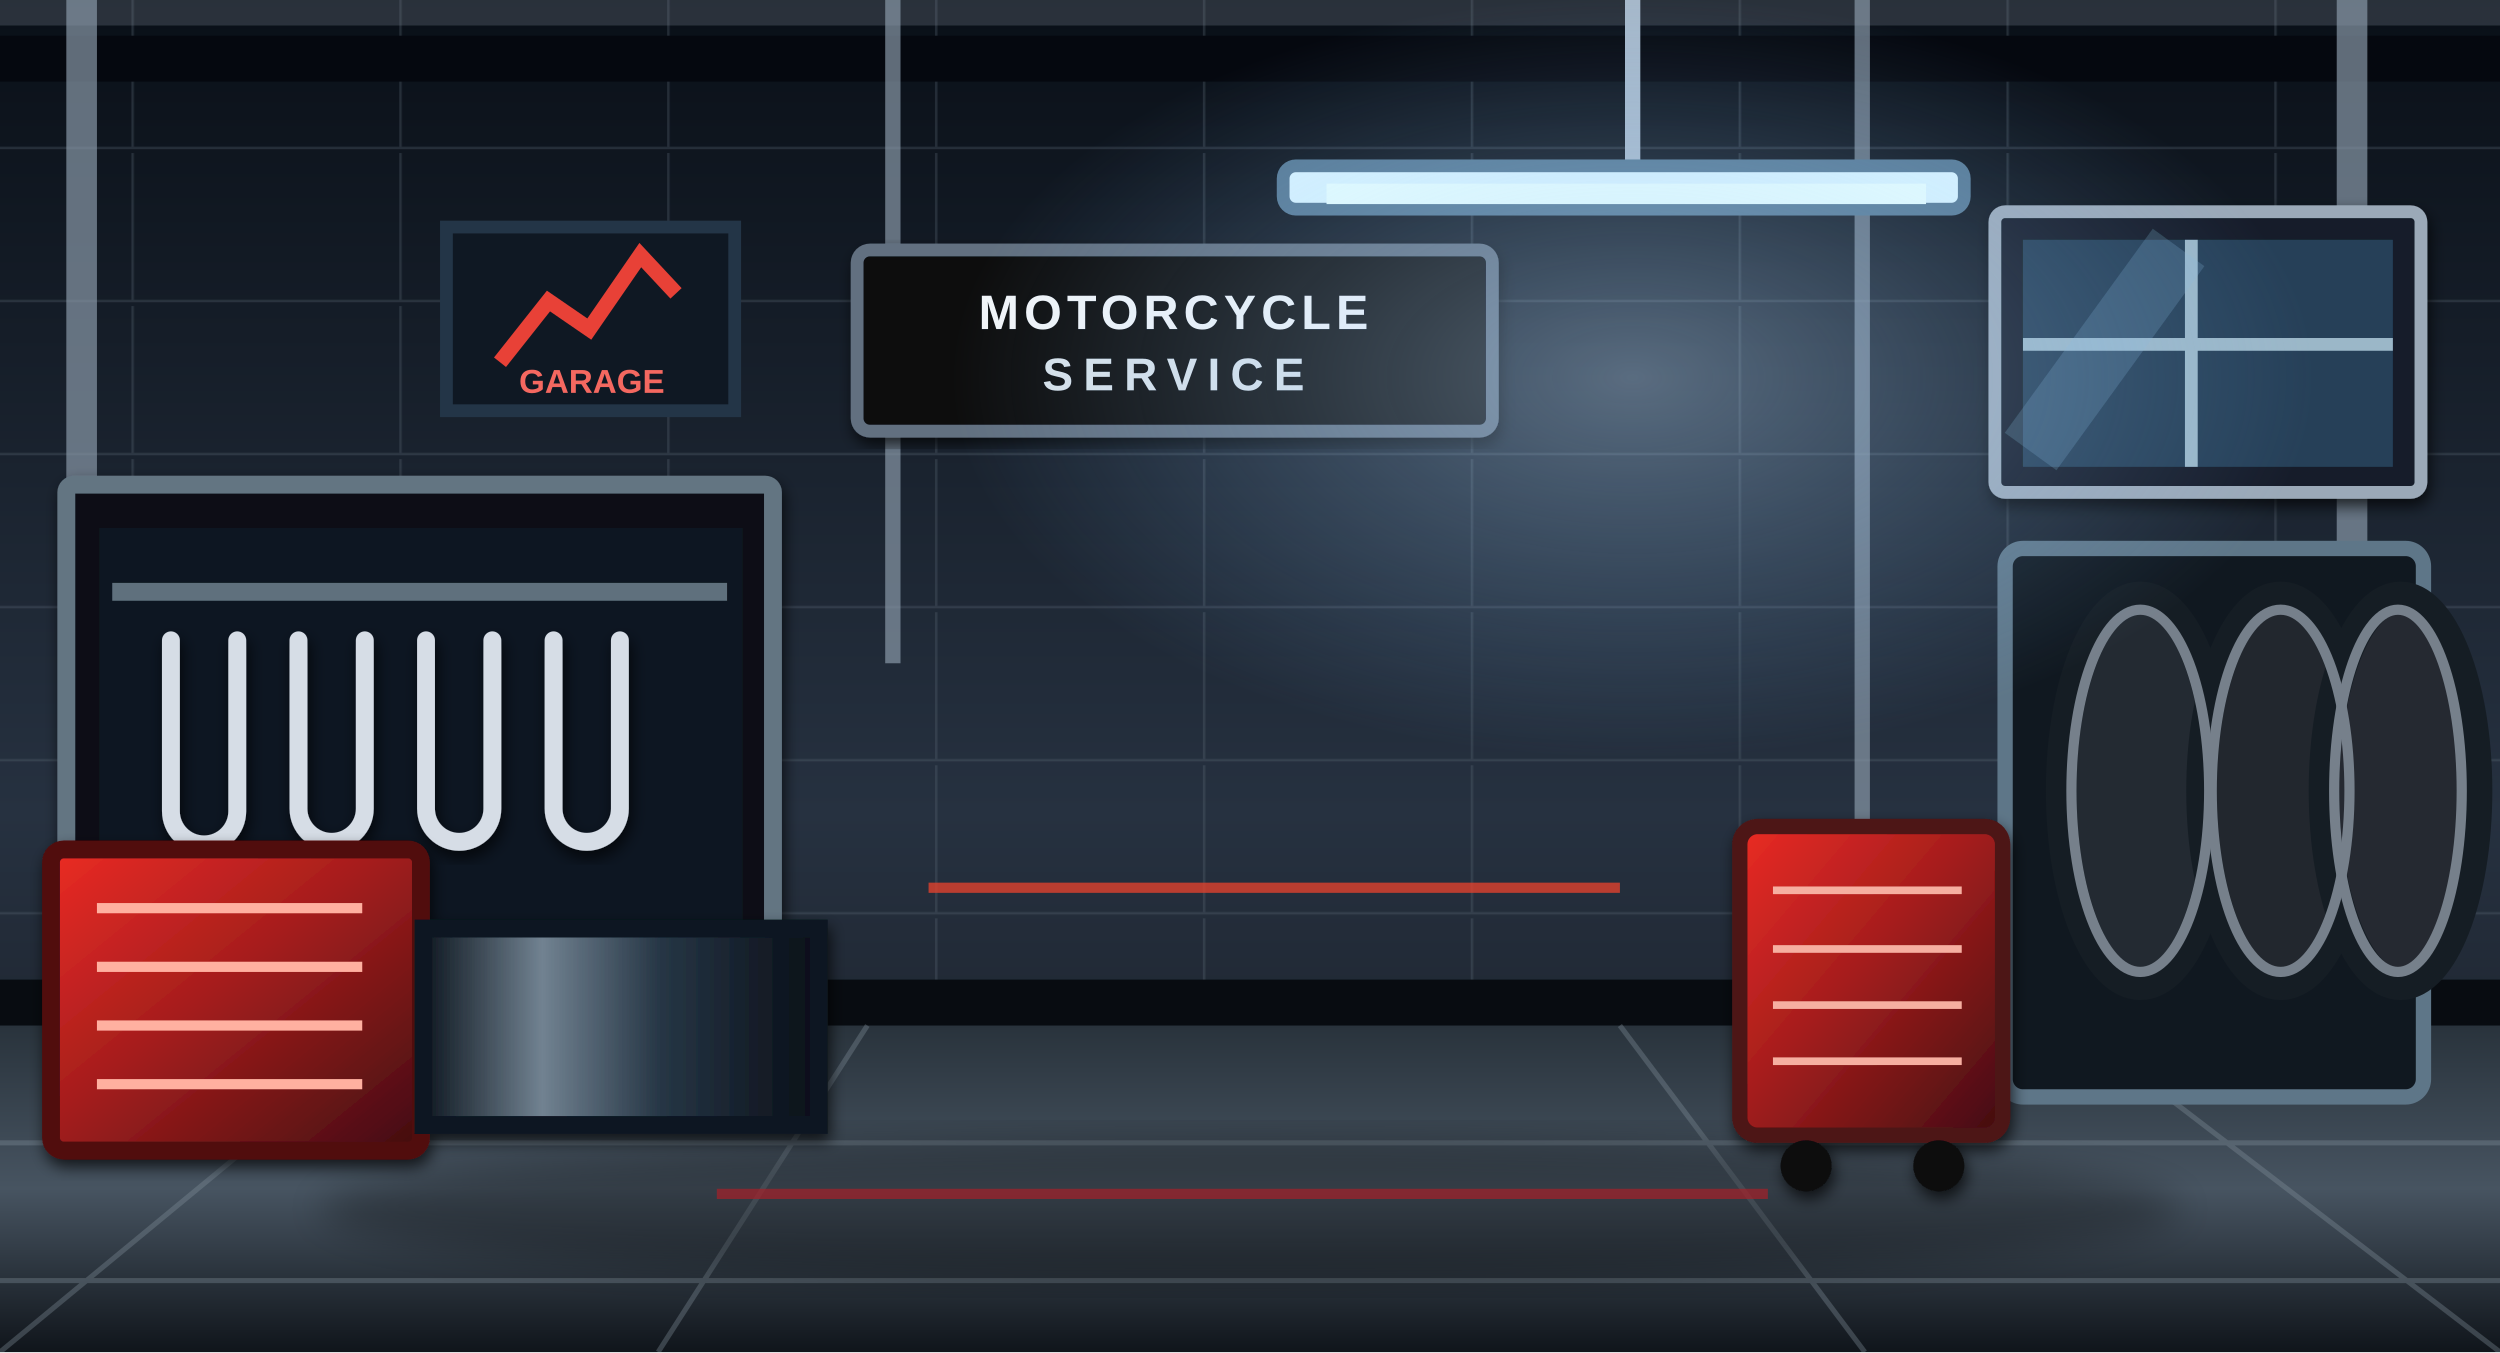
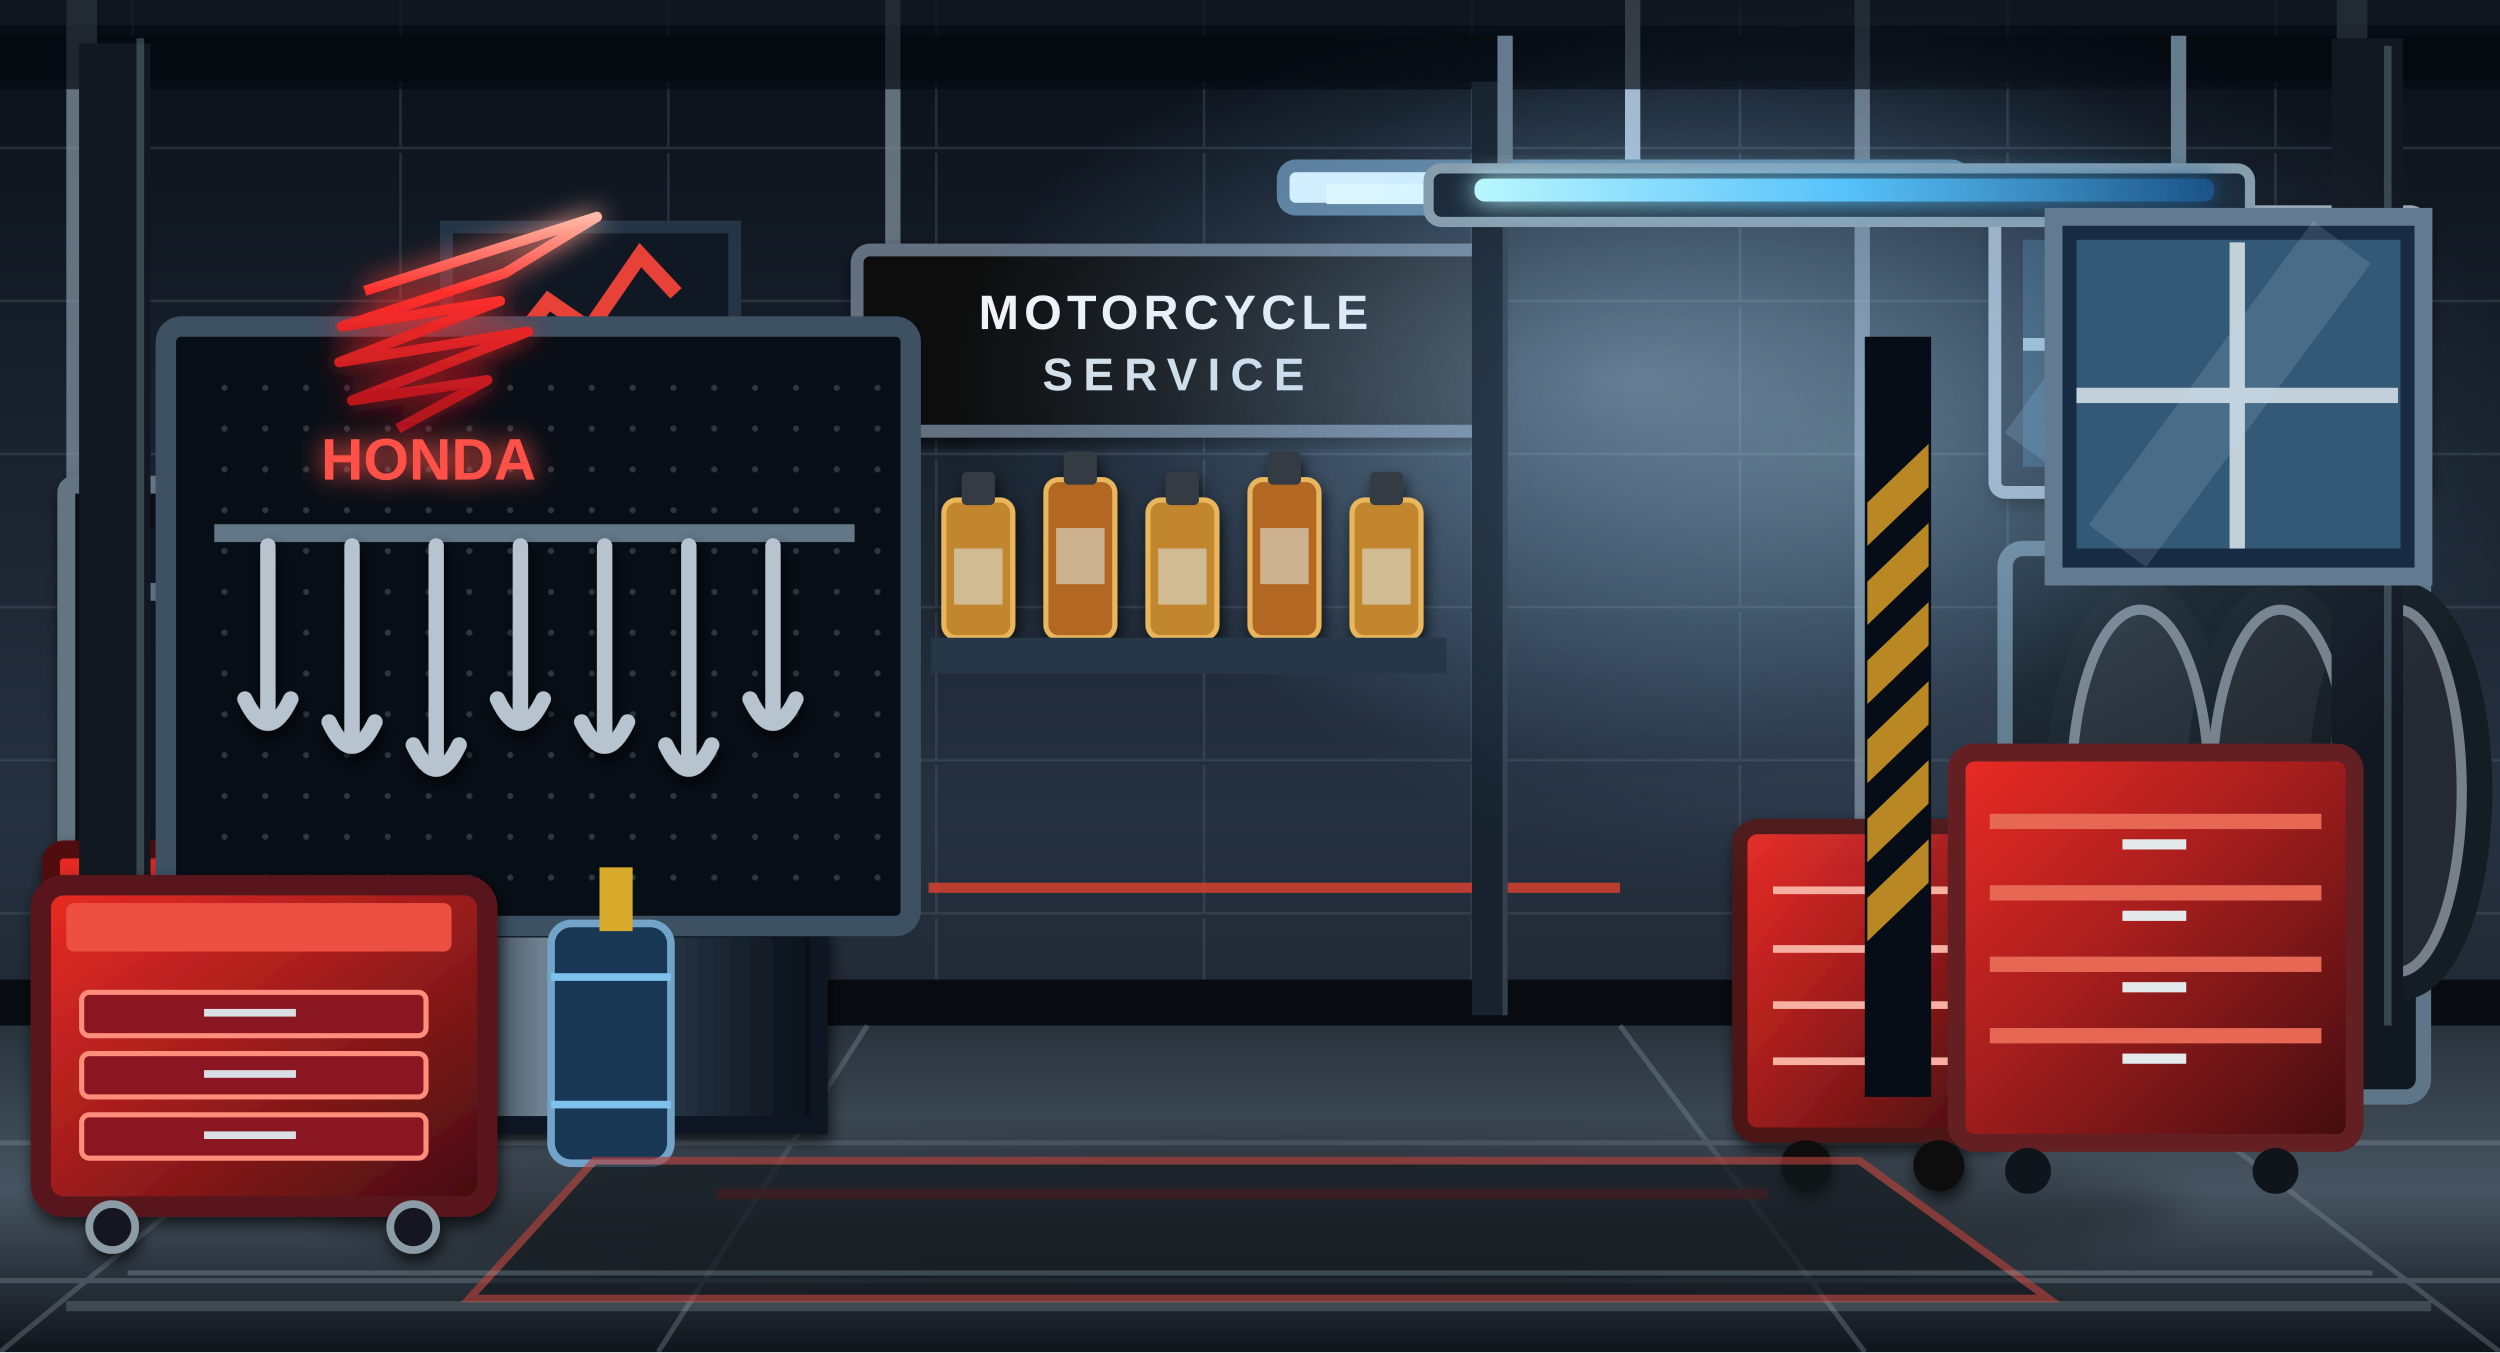
<svg xmlns="http://www.w3.org/2000/svg" viewBox="0 0 980 530" preserveAspectRatio="xMidYMid slice">
  <defs>
    <linearGradient id="wall" x2="0" y2="1">
      <stop stop-color="#090f17" />
      <stop offset=".6" stop-color="#263140" />
      <stop offset="1" stop-color="#171a20" />
    </linearGradient>
    <linearGradient id="floor" x2="0" y2="1">
      <stop stop-color="#29333c" />
      <stop offset=".5" stop-color="#475461" />
      <stop offset="1" stop-color="#10151b" />
    </linearGradient>
    <linearGradient id="cab" x2="1" y2="1">
      <stop stop-color="#ec2b25" />
      <stop offset=".45" stop-color="#a51e1d" />
      <stop offset="1" stop-color="#400c10" />
    </linearGradient>
    <linearGradient id="steel">
      <stop stop-color="#0f1821" />
      <stop offset=".3" stop-color="#718291" />
      <stop offset=".6" stop-color="#263645" />
      <stop offset="1" stop-color="#090e17" />
    </linearGradient>
    <radialGradient id="glow">
      <stop stop-color="#b6d7f6" stop-opacity=".42" />
      <stop offset="1" stop-color="#88c3fc" stop-opacity="0" />
    </radialGradient>
    <pattern id="brick" width="105" height="60" patternUnits="userSpaceOnUse">
      <path d="M0 58H105M52 0v58" fill="none" stroke="#5b6975" stroke-width="1" stroke-opacity=".3" />
    </pattern>
    <filter id="soft">
      <feGaussianBlur stdDeviation="7" />
    </filter>
    <filter id="shadow">
      <feDropShadow dx="1" dy="3" stdDeviation="3" flood-color="#000" flood-opacity=".7" />
    </filter>
  </defs>
  <rect width="980" height="530" fill="url(#wall)" />
  <rect width="980" height="402" fill="url(#brick)" />
  <path d="M0 0H980" stroke="#75808d" stroke-width="20" opacity=".3" />
  <path d="M0 23H980" stroke="#05080f" stroke-width="18" />
  <path d="M0 394H980" stroke="#080c11" stroke-width="20" />
  <g stroke="#8897a6" opacity=".7">
    <path d="M32 0V395M922 0V395" stroke-width="12" />
    <path d="M350 0V260M730 0V396" stroke-width="6" />
  </g>
  <rect x="0" y="402" width="980" height="128" fill="url(#floor)" />
  <g stroke="#84939d" opacity=".35" stroke-width="2">
    <path d="M0 448H980M0 502H980M155 402L0 530M340 402L258 530M635 402L731 530M813 402L980 530" />
  </g>
  <ellipse cx="490" cy="474" rx="365" ry="29" fill="#000" opacity=".28" filter="url(#soft)" />
  <g filter="url(#shadow)">
    <rect x="26" y="190" width="277" height="184" rx="3" fill="#0a1119" stroke="#647582" stroke-width="7" />
    <rect x="39" y="207" width="252" height="156" fill="#111922" />
    <path d="M44 232H285" stroke="#5e6f7d" stroke-width="7" />
  </g>
  <g stroke="#d6dde6" fill="none" stroke-width="7" stroke-linecap="round" filter="url(#shadow)">
    <path d="M67 251v67m0 0a13 13 0 0 0 26 0v-67M117 251v66m0 0a13 13 0 0 0 26 0v-66M167 251v66m0 0a13 13 0 0 0 26 0v-66M217 251v66m0 0a13 13 0 0 0 26 0v-66" />
  </g>
  <g filter="url(#shadow)">
    <rect x="20" y="333" width="145" height="118" rx="5" fill="url(#cab)" stroke="#510d11" stroke-width="7" />
    <g stroke="#ffb0a0" stroke-width="4">
      <path d="M38 356H142M38 379H142M38 402H142M38 425H142" />
    </g>
    <rect x="166" y="364" width="155" height="77" fill="url(#steel)" stroke="#0c1823" stroke-width="7" />
  </g>
  <g>
    <rect x="786" y="215" width="164" height="215" rx="7" fill="#101820" stroke="#5e7688" stroke-width="6" />
    <g stroke="#151d24" stroke-width="12">
      <ellipse cx="839" cy="310" rx="31" ry="76" fill="#232a32" />
      <ellipse cx="894" cy="310" rx="31" ry="76" fill="#22272e" />
      <ellipse cx="941" cy="310" rx="30" ry="76" fill="#252931" />
    </g>
    <g stroke="#76808b" fill="none" stroke-width="4">
      <ellipse cx="839" cy="310" rx="27" ry="71" />
      <ellipse cx="894" cy="310" rx="27" ry="71" />
      <ellipse cx="940" cy="310" rx="25" ry="71" />
    </g>
  </g>
  <g filter="url(#shadow)">
    <rect x="682" y="324" width="103" height="121" rx="7" fill="url(#cab)" stroke="#4e1316" stroke-width="6" />
    <path d="M695 349H769M695 372H769M695 394H769M695 416H769" stroke="#f6afa1" stroke-width="3" />
    <circle cx="708" cy="457" r="10" fill="#0b0b0e" />
    <circle cx="760" cy="457" r="10" fill="#0b0b0e" />
  </g>
  <g filter="url(#shadow)">
    <rect x="782" y="83" width="167" height="110" rx="4" fill="#141e2a" stroke="#9ba9b8" stroke-width="5" />
    <path d="M793 94H938V183H793z" fill="#254058" />
    <path d="M859 94V183M793 135H938" stroke="#9bb7c8" stroke-width="5" />
    <path d="M796 177l58-80" stroke="#8bb8dd" stroke-opacity=".22" stroke-width="25" />
  </g>
  <g filter="url(#shadow)">
    <rect x="336" y="98" width="249" height="71" rx="5" fill="#090c10" stroke="#627080" stroke-width="5" />
    <text x="460" y="129" fill="#f2f5f8" font-family="Arial,sans-serif" font-weight="bold" text-anchor="middle" font-size="19" letter-spacing="2">MOTORCYCLE</text>
    <text x="460" y="153" fill="#d9e2e9" font-family="Arial,sans-serif" font-weight="bold" text-anchor="middle" font-size="18" letter-spacing="4">SERVICE</text>
  </g>
  <g>
    <path d="M640 0V66" stroke="#a6b8ca" stroke-width="6" />
    <rect x="503" y="65" width="267" height="17" rx="5" fill="#d9f4ff" stroke="#567994" stroke-width="5" />
    <rect x="520" y="72" width="235" height="8" fill="#e8ffff" />
    <ellipse cx="640" cy="148" rx="266" ry="150" fill="url(#glow)" />
  </g>
  <g>
    <rect x="175" y="89" width="113" height="72" fill="#0f1823" stroke="#233547" stroke-width="5" />
    <path d="M196 142l19-24 16 11 20-29 14 15" fill="none" stroke="#e84137" stroke-width="6" />
    <text x="232" y="154" fill="#f46860" text-anchor="middle" font-family="Arial" font-size="13" font-weight="bold">GARAGE</text>
  </g>
  <g>
    <path d="M364 348H635" stroke="#e0412d" stroke-width="4" opacity=".8" />
    <path d="M281 468H693" stroke="#a52028" stroke-width="4" opacity=".7" />
  </g>
+   <defs>
+     <linearGradient id="neonred" x2="0" y2="1">
+       <stop stop-color="#ffb9a6" />
+       <stop offset=".35" stop-color="#ff302c" />
+       <stop offset="1" stop-color="#a9101b" />
+     </linearGradient>
+     <linearGradient id="lightblue">
+       <stop stop-color="#bbf9ff" />
+       <stop offset=".5" stop-color="#4fc0fa" />
+       <stop offset="1" stop-color="#144c80" />
+     </linearGradient>
+     <radialGradient id="shine">
+       <stop stop-color="#b7e9ff" stop-opacity=".25" />
+       <stop offset="1" stop-color="#8abff2" stop-opacity="0" />
+     </radialGradient>
+     <filter id="neonglow" x="-100%" y="-100%" width="300%" height="300%">
+       <feGaussianBlur stdDeviation="5" result="blur" />
+       <feMerge>
+         <feMergeNode in="blur" />
+         <feMergeNode in="SourceGraphic" />
+       </feMerge>
+     </filter>
+     <pattern id="pegs" width="16" height="16" patternUnits="userSpaceOnUse">
+       <circle cx="8" cy="8" r="1.2" fill="#d2d9df" fill-opacity=".20" />
+     </pattern>
+   </defs>
+   <path d="M0 0H980V35H0Z" fill="#050b12" opacity=".72" />
+   <path d="M45 17V400M928 15V405" stroke="#121821" stroke-width="28" />
+   <path d="M55 15V403M936 18V402" stroke="#73899a" stroke-opacity=".4" stroke-width="3" />
+   <path d="M584 32V398" stroke="#17222e" stroke-width="14" />
+   <path d="M590 32V398" stroke="#8193a1" stroke-opacity=".27" stroke-width="2" />
+   <path d="M590 14V69M854 14V69" stroke="#657a8c" stroke-width="6" />
+   <rect x="560" y="66" width="322" height="21" rx="5" fill="#162431" stroke="#869cab" stroke-width="4" />
+   <rect x="578" y="70" width="290" height="9" rx="4" fill="url(#lightblue)" filter="url(#neonglow)" />
+   <ellipse cx="725" cy="176" rx="265" ry="176" fill="url(#shine)" />
+   <rect x="65" y="128" width="292" height="235" rx="6" fill="#080e16" stroke="#3d5163" stroke-width="8" />
+   <rect x="76" y="145" width="270" height="206" fill="url(#pegs)" />
+   <path d="M84 209H335" stroke="#637786" stroke-width="7" />
+   <g stroke="#b7c4d0" stroke-width="6" fill="none" stroke-linejoin="round" stroke-linecap="round" filter="url(#shadow)">
+     <path d="M105 214v65m-9 -5q9 19 18 0" />
+     <path d="M138 214v74m-9 -5q9 19 18 0" />
+     <path d="M171 214v83m-9 -5q9 19 18 0" />
+     <path d="M204 214v65m-9 -5q9 19 18 0" />
+     <path d="M237 214v74m-9 -5q9 19 18 0" />
+     <path d="M270 214v83m-9 -5q9 19 18 0" />
+     <path d="M303 214v65m-9 -5q9 19 18 0" />
+   </g>
+   <g filter="url(#neonglow)" stroke="url(#neonred)" fill="none" stroke-linejoin="round" stroke-width="4">
+     <path d="M143 114l91-29-36 22-64 21 62-10-63 24 74-12-69 27 53-8-35 19" />
+   </g>
+   <text x="168" y="188" text-anchor="middle" fill="#ff5147" font-size="23" font-family="Arial,sans-serif" font-weight="900" filter="url(#neonglow)">HONDA</text>
+   <g filter="url(#shadow)">
+     <rect x="16" y="347" width="175" height="126" rx="9" fill="url(#cab)" stroke="#58191c" stroke-width="8" />
+     <rect x="26" y="354" width="151" height="19" rx="3" fill="#ed5043" />
+     <rect x="32" y="389" width="135" height="17" rx="3" fill="#8a1821" stroke="#ff8d7b" stroke-width="2" />
+     <path d="M80 397h36" stroke="#d9dfe4" stroke-width="3" />
+     <rect x="32" y="413" width="135" height="17" rx="3" fill="#8a1821" stroke="#ff8d7b" stroke-width="2" />
+     <path d="M80 421h36" stroke="#d9dfe4" stroke-width="3" />
+     <rect x="32" y="437" width="135" height="17" rx="3" fill="#8a1821" stroke="#ff8d7b" stroke-width="2" />
+     <path d="M80 445h36" stroke="#d9dfe4" stroke-width="3" />
+     <circle cx="44" cy="481" r="9" fill="#171920" stroke="#8c9ca6" stroke-width="3" />
+     <circle cx="162" cy="481" r="9" fill="#171920" stroke="#8c9ca6" stroke-width="3" />
+   </g>
+   <g>
+     <rect x="216" y="362" width="47" height="94" rx="8" fill="#173754" stroke="#72a3c9" stroke-width="3" />
+     <path d="M216 383h47M216 433h47" stroke="#7fc1ed" stroke-width="3" />
+     <rect x="235" y="340" width="13" height="25" fill="#d8aa2b" />
+   </g>
+   <g filter="url(#shadow)">
+     <rect x="370" y="196" width="27" height="54" rx="5" fill="#c2872d" stroke="#e7b65d" stroke-width="2" />
+     <rect x="377" y="185" width="13" height="13" rx="2" fill="#343b42" />
+     <rect x="374" y="215" width="19" height="22" fill="#d5cfba" opacity=".72" />
+     <rect x="410" y="188" width="27" height="62" rx="5" fill="#b26821" stroke="#e7b65d" stroke-width="2" />
+     <rect x="417" y="177" width="13" height="13" rx="2" fill="#343b42" />
+     <rect x="414" y="207" width="19" height="22" fill="#d5cfba" opacity=".72" />
+     <rect x="450" y="196" width="27" height="54" rx="5" fill="#c2872d" stroke="#e7b65d" stroke-width="2" />
+     <rect x="457" y="185" width="13" height="13" rx="2" fill="#343b42" />
+     <rect x="454" y="215" width="19" height="22" fill="#d5cfba" opacity=".72" />
+     <rect x="490" y="188" width="27" height="62" rx="5" fill="#b26821" stroke="#e7b65d" stroke-width="2" />
+     <rect x="497" y="177" width="13" height="13" rx="2" fill="#343b42" />
+     <rect x="494" y="207" width="19" height="22" fill="#d5cfba" opacity=".72" />
+     <rect x="530" y="196" width="27" height="54" rx="5" fill="#c2872d" stroke="#e7b65d" stroke-width="2" />
+     <rect x="537" y="185" width="13" height="13" rx="2" fill="#343b42" />
+     <rect x="534" y="215" width="19" height="22" fill="#d5cfba" opacity=".72" />
+   </g>
+   <path d="M365 257H567" stroke="#263748" stroke-width="14" />
+   <path d="M744 132v298" stroke="#070d16" stroke-width="26" />
+   <path d="M732 197l24 -23v17l-24 23Z" fill="#d99c28" opacity=".85" />
+   <path d="M732 228l24 -23v17l-24 23Z" fill="#d99c28" opacity=".85" />
+   <path d="M732 259l24 -23v17l-24 23Z" fill="#d99c28" opacity=".85" />
+   <path d="M732 290l24 -23v17l-24 23Z" fill="#d99c28" opacity=".85" />
+   <path d="M732 321l24 -23v17l-24 23Z" fill="#d99c28" opacity=".85" />
+   <path d="M732 352l24 -23v17l-24 23Z" fill="#d99c28" opacity=".85" />
+   <rect x="767" y="295" width="156" height="153" rx="7" fill="url(#cab)" stroke="#641f22" stroke-width="7" />
+   <path d="M780 322H910" stroke="#e56754" stroke-width="6" />
+   <path d="M832 331h25" stroke="#e4e9ec" stroke-width="4" />
+   <path d="M780 350H910" stroke="#e56754" stroke-width="6" />
+   <path d="M832 359h25" stroke="#e4e9ec" stroke-width="4" />
+   <path d="M780 378H910" stroke="#e56754" stroke-width="6" />
+   <path d="M832 387h25" stroke="#e4e9ec" stroke-width="4" />
+   <path d="M780 406H910" stroke="#e56754" stroke-width="6" />
+   <path d="M832 415h25" stroke="#e4e9ec" stroke-width="4" />
+   <circle cx="795" cy="459" r="9" fill="#10151b" />
+   <circle cx="892" cy="459" r="9" fill="#10151b" />
+   <rect x="805" y="85" width="145" height="141" fill="#172b42" stroke="#637b90" stroke-width="7" />
+   <rect x="814" y="94" width="127" height="121" fill="#345976" />
+   <path d="M877 95v120M814 155h126" stroke="#c2d0da" stroke-width="6" />
+   <path d="M830 214L918 95" stroke="#c3e0fc" stroke-opacity=".15" stroke-width="28" />
+   <path d="M233 455L729 455 803 509 184 509Z" fill="#11181d" opacity=".65" stroke="#b23f39" stroke-width="3" />
+   <path d="M50 499h880" stroke="#a3b9c9" stroke-opacity=".28" stroke-width="2" />
+   <path d="M26 512h927" stroke="#d6e5ed" stroke-opacity=".18" stroke-width="4" />
</svg>
